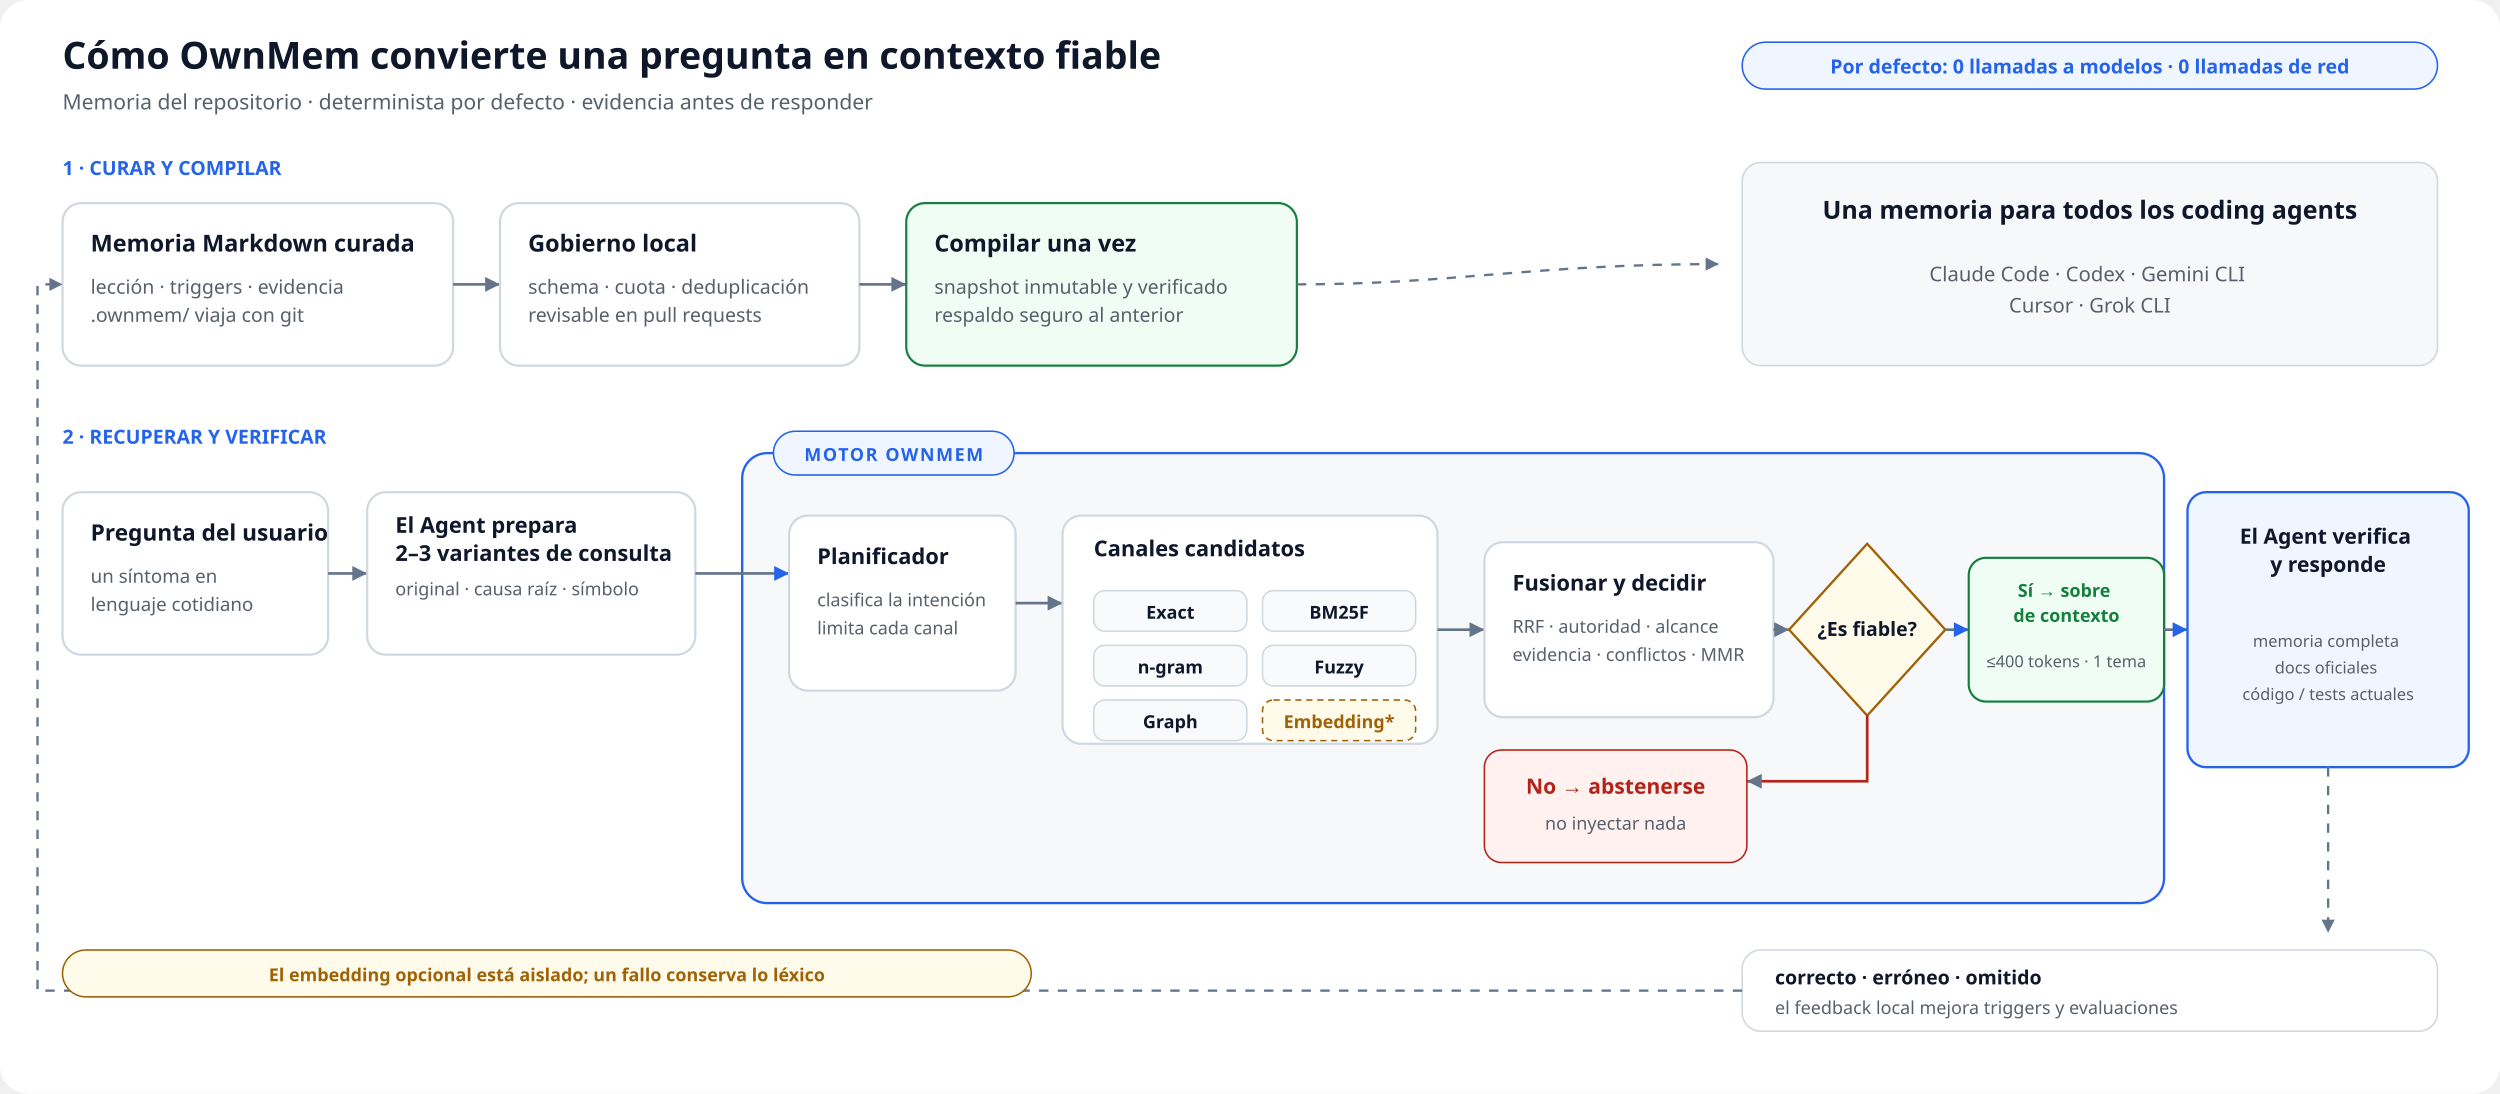
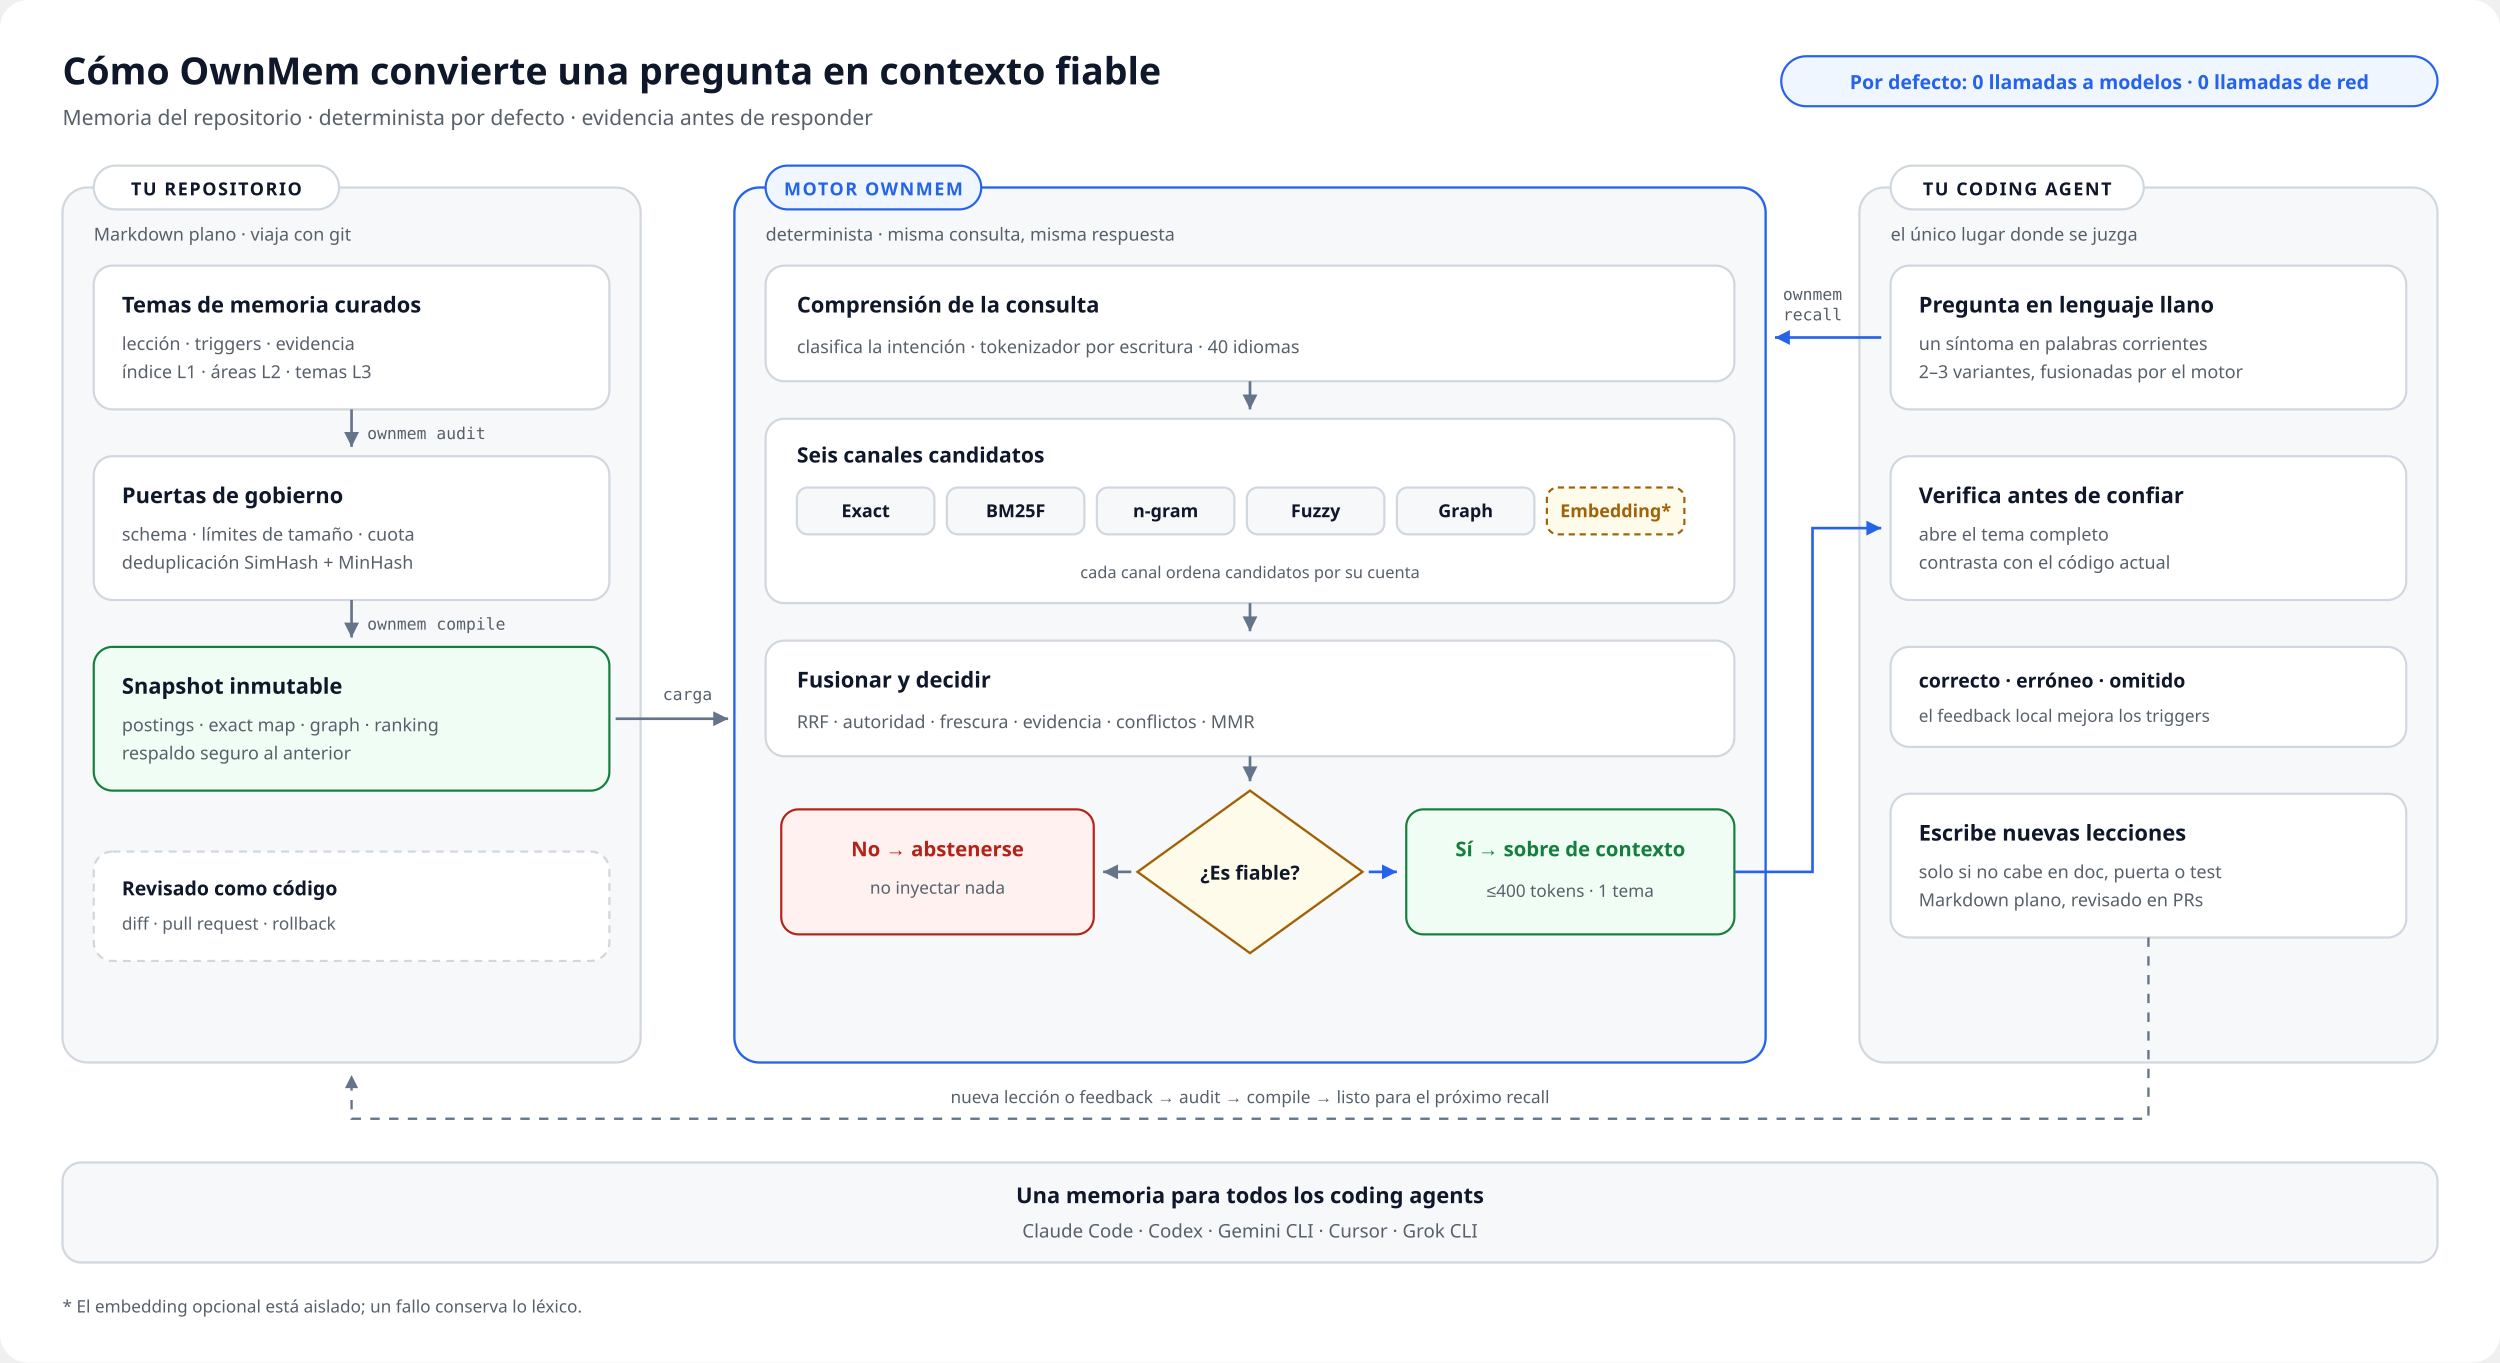
- <svg xmlns="http://www.w3.org/2000/svg" viewBox="0 0 1600 700" role="img" aria-labelledby="title description" font-family="-apple-system, BlinkMacSystemFont, 'Segoe UI', 'Noto Sans', 'Helvetica Neue', Arial, sans-serif">
+ <svg xmlns="http://www.w3.org/2000/svg" viewBox="0 0 1600 872" role="img" aria-labelledby="title description" font-family="-apple-system, BlinkMacSystemFont, 'Segoe UI', 'Noto Sans', 'Helvetica Neue', Arial, sans-serif">
  <defs>
    <marker id="arrow" viewBox="0 0 10 10" refX="8" refY="5" markerWidth="7" markerHeight="7" orient="auto-start-reverse">
      <path d="M 0 1 L 8 5 L 0 9 z" fill="#64748b" />
    </marker>
-     <marker id="accent-arrow" viewBox="0 0 10 10" refX="8" refY="5" markerWidth="7" markerHeight="7" orient="auto-start-reverse">
+     <marker id="accent" viewBox="0 0 10 10" refX="8" refY="5" markerWidth="7" markerHeight="7" orient="auto-start-reverse">
      <path d="M 0 1 L 8 5 L 0 9 z" fill="#2563eb" />
    </marker>
  </defs>
-   <rect width="1600" height="700" rx="18" fill="#ffffff" />
-   <text x="40" y="44" text-anchor="start" font-size="24" font-weight="700" fill="#0f172a">
-     <tspan x="40" dy="0">Cómo OwnMem convierte una pregunta en contexto fiable</tspan>
-   </text>
-   <text x="40" y="70" text-anchor="start" font-size="13.5" font-weight="400" fill="#57606a">
-     <tspan x="40" dy="0">Memoria del repositorio · determinista por defecto · evidencia antes de responder</tspan>
-   </text>
-   <rect x="1115" y="27" width="445" height="30" rx="15" fill="#eff6ff" stroke="#2563eb" />
-   <text x="1337.5" y="47" text-anchor="middle" font-size="12.5" font-weight="600" fill="#2563eb">Por defecto: 0 llamadas a modelos · 0 llamadas de red</text>
-   <text x="40" y="112" text-anchor="start" font-size="12.5" font-weight="700" fill="#2563eb">
-     <tspan x="40" dy="0">1 · CURAR Y COMPILAR</tspan>
-   </text>
-   <g>
-     <rect x="40" y="130" width="250" height="104" rx="12" fill="#ffffff" stroke="#d0d7de" stroke-width="1.4" />
-     <text x="58" y="161" text-anchor="start" font-size="15" font-weight="650" fill="#0f172a">
-       <tspan x="58" dy="0">Memoria Markdown curada</tspan>
-     </text>
-     <text x="58" y="188" text-anchor="start" font-size="12.5" font-weight="400" fill="#57606a">
-       <tspan x="58" dy="0">lección · triggers · evidencia</tspan>
-       <tspan x="58" dy="18">.ownmem/ viaja con git</tspan>
-     </text>
-   </g>
-   <path d="M 290 182 L 320 182" fill="none" stroke="#64748b" stroke-width="1.7" marker-end="url(#arrow)" />
-   <g>
-     <rect x="320" y="130" width="230" height="104" rx="12" fill="#ffffff" stroke="#d0d7de" stroke-width="1.4" />
-     <text x="338" y="161" text-anchor="start" font-size="15" font-weight="650" fill="#0f172a">
-       <tspan x="338" dy="0">Gobierno local</tspan>
-     </text>
-     <text x="338" y="188" text-anchor="start" font-size="12.5" font-weight="400" fill="#57606a">
-       <tspan x="338" dy="0">schema · cuota · deduplicación</tspan>
-       <tspan x="338" dy="18">revisable en pull requests</tspan>
-     </text>
-   </g>
-   <path d="M 550 182 L 580 182" fill="none" stroke="#64748b" stroke-width="1.7" marker-end="url(#arrow)" />
-   <g>
-     <rect x="580" y="130" width="250" height="104" rx="12" fill="#f0fdf4" stroke="#15803d" stroke-width="1.4" />
-     <text x="598" y="161" text-anchor="start" font-size="15" font-weight="650" fill="#0f172a">
-       <tspan x="598" dy="0">Compilar una vez</tspan>
-     </text>
-     <text x="598" y="188" text-anchor="start" font-size="12.5" font-weight="400" fill="#57606a">
-       <tspan x="598" dy="0">snapshot inmutable y verificado</tspan>
-       <tspan x="598" dy="18">respaldo seguro al anterior</tspan>
-     </text>
-   </g>
-   <rect x="1115" y="104" width="445" height="130" rx="12" fill="#f6f8fa" stroke="#d0d7de" />
-   <text x="1337.5" y="140" text-anchor="middle" font-size="16" font-weight="650" fill="#0f172a">
-     <tspan x="1337.5" dy="0">Una memoria para todos los coding agents</tspan>
-   </text>
-   <text x="1337.5" y="180" text-anchor="middle" font-size="13" font-weight="400" fill="#57606a">
-     <tspan x="1337.5" dy="0">Claude Code · Codex · Gemini CLI</tspan>
-     <tspan x="1337.5" dy="20">Cursor · Grok CLI</tspan>
-   </text>
-   <path d="M 830 182 C 930 182 980 169 1100 169" fill="none" stroke="#64748b" stroke-width="1.5" stroke-dasharray="6 6" marker-end="url(#arrow)" />
-   <text x="40" y="284" text-anchor="start" font-size="12.5" font-weight="700" fill="#2563eb">
-     <tspan x="40" dy="0">2 · RECUPERAR Y VERIFICAR</tspan>
-   </text>
-   <g>
-     <rect x="40" y="315" width="170" height="104" rx="12" fill="#ffffff" stroke="#d0d7de" stroke-width="1.4" />
-     <text x="58" y="346" text-anchor="start" font-size="14.5" font-weight="650" fill="#0f172a">
-       <tspan x="58" dy="0">Pregunta del usuario</tspan>
-     </text>
-     <text x="58" y="373" text-anchor="start" font-size="12" font-weight="400" fill="#57606a">
-       <tspan x="58" dy="0">un síntoma en</tspan>
-       <tspan x="58" dy="18">lenguaje cotidiano</tspan>
-     </text>
-   </g>
-   <path d="M 210 367 L 235 367" fill="none" stroke="#64748b" stroke-width="1.7" marker-end="url(#arrow)" />
-   <g>
-     <rect x="235" y="315" width="210" height="104" rx="12" fill="#ffffff" stroke="#d0d7de" stroke-width="1.4" />
-     <text x="253" y="341" text-anchor="start" font-size="14" font-weight="650" fill="#0f172a">
-       <tspan x="253" dy="0">El Agent prepara</tspan>
-       <tspan x="253" dy="18">2–3 variantes de consulta</tspan>
-     </text>
-     <text x="253" y="381" text-anchor="start" font-size="11.5" font-weight="400" fill="#57606a">
-       <tspan x="253" dy="0">original · causa raíz · símbolo</tspan>
-     </text>
-   </g>
-   <rect x="475" y="290" width="910" height="288" rx="16" fill="#f6f8fa" stroke="#2563eb" stroke-width="1.5" />
-   <rect x="495" y="276" width="154" height="28" rx="14" fill="#eff6ff" stroke="#2563eb" />
-   <text x="572" y="295" text-anchor="middle" font-size="11.5" font-weight="700" letter-spacing="1" fill="#2563eb">MOTOR OWNMEM</text>
-   <path d="M 445 367 L 505 367" fill="none" stroke="#64748b" stroke-width="1.7" marker-end="url(#accent-arrow)" />
-   <g>
-     <rect x="505" y="330" width="145" height="112" rx="12" fill="#ffffff" stroke="#d0d7de" stroke-width="1.4" />
-     <text x="523" y="361" text-anchor="start" font-size="14" font-weight="650" fill="#0f172a">
-       <tspan x="523" dy="0">Planificador</tspan>
-     </text>
-     <text x="523" y="388" text-anchor="start" font-size="11.5" font-weight="400" fill="#57606a">
-       <tspan x="523" dy="0">clasifica la intención</tspan>
-       <tspan x="523" dy="18">limita cada canal</tspan>
-     </text>
-   </g>
-   <path d="M 650 386 L 680 386" fill="none" stroke="#64748b" stroke-width="1.7" marker-end="url(#arrow)" />
-   <g>
-     <rect x="680" y="330" width="240" height="146" rx="12" fill="#ffffff" stroke="#d0d7de" stroke-width="1.4" />
-     <text x="700" y="356" text-anchor="start" font-size="14" font-weight="650" fill="#0f172a">
-       <tspan x="700" dy="0">Canales candidatos</tspan>
-     </text>
-     <rect x="700" y="378" width="98" height="26" rx="7" fill="#f8fafc" stroke="#d0d7de" />
-     <text x="749" y="396" text-anchor="middle" font-size="11.5" font-weight="600" fill="#0f172a">Exact</text>
-     <rect x="808" y="378" width="98" height="26" rx="7" fill="#f8fafc" stroke="#d0d7de" />
-     <text x="857" y="396" text-anchor="middle" font-size="11.5" font-weight="600" fill="#0f172a">BM25F</text>
-     <rect x="700" y="413" width="98" height="26" rx="7" fill="#f8fafc" stroke="#d0d7de" />
-     <text x="749" y="431" text-anchor="middle" font-size="11.5" font-weight="600" fill="#0f172a">n-gram</text>
-     <rect x="808" y="413" width="98" height="26" rx="7" fill="#f8fafc" stroke="#d0d7de" />
-     <text x="857" y="431" text-anchor="middle" font-size="11.5" font-weight="600" fill="#0f172a">Fuzzy</text>
-     <rect x="700" y="448" width="98" height="26" rx="7" fill="#f8fafc" stroke="#d0d7de" />
-     <text x="749" y="466" text-anchor="middle" font-size="11.5" font-weight="600" fill="#0f172a">Graph</text>
-     <rect x="808" y="448" width="98" height="26" rx="7" fill="#fffbeb" stroke="#a16207" stroke-dasharray="4 3" />
-     <text x="857" y="466" text-anchor="middle" font-size="11.5" font-weight="600" fill="#a16207">Embedding*</text>
-   </g>
-   <path d="M 920 403 L 950 403" fill="none" stroke="#64748b" stroke-width="1.7" marker-end="url(#arrow)" />
-   <g>
-     <rect x="950" y="347" width="185" height="112" rx="12" fill="#ffffff" stroke="#d0d7de" stroke-width="1.4" />
-     <text x="968" y="378" text-anchor="start" font-size="14" font-weight="650" fill="#0f172a">
-       <tspan x="968" dy="0">Fusionar y decidir</tspan>
-     </text>
-     <text x="968" y="405" text-anchor="start" font-size="11.5" font-weight="400" fill="#57606a">
-       <tspan x="968" dy="0">RRF · autoridad · alcance</tspan>
-       <tspan x="968" dy="18">evidencia · conflictos · MMR</tspan>
-     </text>
-   </g>
-   <path d="M 1135 403 L 1145 403" fill="none" stroke="#64748b" stroke-width="1.7" marker-end="url(#arrow)" />
-   <polygon points="1195,348 1245,403 1195,458 1145,403" fill="#fffbeb" stroke="#a16207" stroke-width="1.5" />
-   <text x="1195" y="407" text-anchor="middle" font-size="12.5" font-weight="650" fill="#0f172a">
-     <tspan x="1195" dy="0">¿Es fiable?</tspan>
-   </text>
-   <path d="M 1195 458 L 1195 500 L 1118 500" fill="none" stroke="#b42318" stroke-width="1.7" marker-end="url(#arrow)" />
-   <rect x="950" y="480" width="168" height="72" rx="11" fill="#fff1f0" stroke="#b42318" />
-   <text x="1034" y="508" text-anchor="middle" font-size="13.5" font-weight="650" fill="#b42318">
-     <tspan x="1034" dy="0">No → abstenerse</tspan>
-   </text>
-   <text x="1034" y="531" text-anchor="middle" font-size="11.5" font-weight="400" fill="#57606a">
-     <tspan x="1034" dy="0">no inyectar nada</tspan>
-   </text>
-   <path d="M 1245 403 L 1260 403" fill="none" stroke="#64748b" stroke-width="1.7" marker-end="url(#accent-arrow)" />
-   <rect x="1260" y="357" width="125" height="92" rx="11" fill="#f0fdf4" stroke="#15803d" stroke-width="1.4" />
-   <text x="1322.5" y="382" text-anchor="middle" font-size="11.5" font-weight="650" fill="#15803d">
-     <tspan x="1322.5" dy="0">Sí → sobre</tspan>
-     <tspan x="1322.5" dy="16">de contexto</tspan>
-   </text>
-   <text x="1322.5" y="427" text-anchor="middle" font-size="10.5" font-weight="400" fill="#57606a">
-     <tspan x="1322.5" dy="0">≤400 tokens · 1 tema</tspan>
-   </text>
-   <path d="M 1385 403 L 1400 403" fill="none" stroke="#64748b" stroke-width="1.7" marker-end="url(#accent-arrow)" />
-   <rect x="1400" y="315" width="180" height="176" rx="12" fill="#eff6ff" stroke="#2563eb" stroke-width="1.5" />
-   <text x="1490" y="348" text-anchor="middle" font-size="13.5" font-weight="650" fill="#0f172a">
-     <tspan x="1490" dy="0">El Agent verifica</tspan>
-     <tspan x="1490" dy="18">y responde</tspan>
-   </text>
-   <text x="1490" y="414" text-anchor="middle" font-size="10.5" font-weight="400" fill="#57606a">
-     <tspan x="1490" dy="0">memoria completa</tspan>
-     <tspan x="1490" dy="17">docs oficiales</tspan>
-     <tspan x="1490" dy="17">código / tests actuales</tspan>
-   </text>
-   <rect x="1115" y="608" width="445" height="52" rx="12" fill="#ffffff" stroke="#d0d7de" />
-   <text x="1136" y="630" text-anchor="start" font-size="12.5" font-weight="650" fill="#0f172a">
-     <tspan x="1136" dy="0">correcto · erróneo · omitido</tspan>
-   </text>
-   <text x="1136" y="649" text-anchor="start" font-size="11.5" font-weight="400" fill="#57606a">
-     <tspan x="1136" dy="0">el feedback local mejora triggers y evaluaciones</tspan>
-   </text>
-   <path d="M 1490 491 L 1490 597" fill="none" stroke="#64748b" stroke-width="1.5" stroke-dasharray="6 6" marker-end="url(#arrow)" />
-   <path d="M 1115 634 L 24 634 L 24 182 L 40 182" fill="none" stroke="#64748b" stroke-width="1.5" stroke-dasharray="6 6" marker-end="url(#arrow)" />
-   <rect x="40" y="608" width="620" height="30" rx="15" fill="#fffbeb" stroke="#a16207" />
-   <text x="350" y="628" text-anchor="middle" font-size="11.5" font-weight="600" fill="#a16207">El embedding opcional está aislado; un fallo conserva lo léxico</text>
+   <rect x="0" y="0" width="1600" height="872" rx="18" fill="#ffffff" />
+   <text x="40" y="54" text-anchor="start" font-size="24" font-weight="700" fill="#0f172a">Cómo OwnMem convierte una pregunta en contexto fiable</text>
+   <text x="40" y="80" text-anchor="start" font-size="13.5" font-weight="400" fill="#57606a">Memoria del repositorio · determinista por defecto · evidencia antes de responder</text>
+   <rect x="1140" y="36" width="420" height="32" rx="16" fill="#eff6ff" stroke="#2563eb" stroke-width="1.4" />
+   <text x="1350" y="57" text-anchor="middle" font-size="12.5" font-weight="600" fill="#2563eb">Por defecto: 0 llamadas a modelos · 0 llamadas de red</text>
+   <rect x="40" y="120" width="370" height="560" rx="16" fill="#f6f8fa" stroke="#d0d7de" stroke-width="1.4" />
+   <rect x="470" y="120" width="660" height="560" rx="16" fill="#f6f8fa" stroke="#2563eb" stroke-width="1.5" />
+   <rect x="1190" y="120" width="370" height="560" rx="16" fill="#f6f8fa" stroke="#d0d7de" stroke-width="1.4" />
+   <rect x="60" y="106" width="157" height="28" rx="14" fill="#ffffff" stroke="#d0d7de" stroke-width="1.4" />
+   <text x="138.5" y="125" text-anchor="middle" font-size="11.5" font-weight="700" letter-spacing="1" fill="#0f172a">TU REPOSITORIO</text>
+   <rect x="490" y="106" width="138" height="28" rx="14" fill="#eff6ff" stroke="#2563eb" stroke-width="1.4" />
+   <text x="559" y="125" text-anchor="middle" font-size="11.5" font-weight="700" letter-spacing="1" fill="#2563eb">MOTOR OWNMEM</text>
+   <rect x="1210" y="106" width="162" height="28" rx="14" fill="#ffffff" stroke="#d0d7de" stroke-width="1.4" />
+   <text x="1291" y="125" text-anchor="middle" font-size="11.5" font-weight="700" letter-spacing="1" fill="#0f172a">TU CODING AGENT</text>
+   <text x="60" y="154" text-anchor="start" font-size="11.5" font-weight="400" fill="#57606a">Markdown plano · viaja con git</text>
+   <text x="490" y="154" text-anchor="start" font-size="11.5" font-weight="400" fill="#57606a">determinista · misma consulta, misma respuesta</text>
+   <text x="1210" y="154" text-anchor="start" font-size="11.5" font-weight="400" fill="#57606a">el único lugar donde se juzga</text>
+   <rect x="60" y="170" width="330" height="92" rx="12" fill="#ffffff" stroke="#d0d7de" stroke-width="1.4" />
+   <text x="78" y="200" text-anchor="start" font-size="14" font-weight="650" fill="#0f172a">Temas de memoria curados</text>
+   <text x="78" y="224" text-anchor="start" font-size="11.5" font-weight="400" fill="#57606a">lección · triggers · evidencia</text>
+   <text x="78" y="242" text-anchor="start" font-size="11.5" font-weight="400" fill="#57606a">índice L1 · áreas L2 · temas L3</text>
+   <path d="M 225 262 L 225 286" fill="none" stroke="#64748b" stroke-width="1.7" marker-end="url(#arrow)" />
+   <text x="235" y="281" text-anchor="start" font-size="10.5" font-weight="400" font-family="ui-monospace, SFMono-Regular, 'SF Mono', Menlo, Consolas, monospace" fill="#57606a">ownmem audit</text>
+   <rect x="60" y="292" width="330" height="92" rx="12" fill="#ffffff" stroke="#d0d7de" stroke-width="1.4" />
+   <text x="78" y="322" text-anchor="start" font-size="14" font-weight="650" fill="#0f172a">Puertas de gobierno</text>
+   <text x="78" y="346" text-anchor="start" font-size="11.5" font-weight="400" fill="#57606a">schema · límites de tamaño · cuota</text>
+   <text x="78" y="364" text-anchor="start" font-size="11.5" font-weight="400" fill="#57606a">deduplicación SimHash + MinHash</text>
+   <path d="M 225 384 L 225 408" fill="none" stroke="#64748b" stroke-width="1.7" marker-end="url(#arrow)" />
+   <text x="235" y="403" text-anchor="start" font-size="10.5" font-weight="400" font-family="ui-monospace, SFMono-Regular, 'SF Mono', Menlo, Consolas, monospace" fill="#57606a">ownmem compile</text>
+   <rect x="60" y="414" width="330" height="92" rx="12" fill="#f0fdf4" stroke="#15803d" stroke-width="1.4" />
+   <text x="78" y="444" text-anchor="start" font-size="14" font-weight="650" fill="#0f172a">Snapshot inmutable</text>
+   <text x="78" y="468" text-anchor="start" font-size="11.5" font-weight="400" fill="#57606a">postings · exact map · graph · ranking</text>
+   <text x="78" y="486" text-anchor="start" font-size="11.5" font-weight="400" fill="#57606a">respaldo seguro al anterior</text>
+   <rect x="60" y="545" width="330" height="70" rx="12" fill="#ffffff" stroke="#d0d7de" stroke-width="1.4" stroke-dasharray="5 4" />
+   <text x="78" y="573" text-anchor="start" font-size="12.5" font-weight="600" fill="#0f172a">Revisado como código</text>
+   <text x="78" y="595" text-anchor="start" font-size="11" font-weight="400" fill="#57606a">diff · pull request · rollback</text>
+   <text x="440" y="448" text-anchor="middle" font-size="10.5" font-weight="400" font-family="ui-monospace, SFMono-Regular, 'SF Mono', Menlo, Consolas, monospace" fill="#57606a">carga</text>
+   <path d="M 394 460 L 466 460" fill="none" stroke="#64748b" stroke-width="1.7" marker-end="url(#arrow)" />
+   <rect x="490" y="170" width="620" height="74" rx="12" fill="#ffffff" stroke="#d0d7de" stroke-width="1.4" />
+   <text x="510" y="200" text-anchor="start" font-size="14" font-weight="650" fill="#0f172a">Comprensión de la consulta</text>
+   <text x="510" y="226" text-anchor="start" font-size="11.5" font-weight="400" fill="#57606a">clasifica la intención · tokenizador por escritura · 40 idiomas</text>
+   <path d="M 800 244 L 800 262" fill="none" stroke="#64748b" stroke-width="1.7" marker-end="url(#arrow)" />
+   <rect x="490" y="268" width="620" height="118" rx="12" fill="#ffffff" stroke="#d0d7de" stroke-width="1.4" />
+   <text x="510" y="296" text-anchor="start" font-size="13.5" font-weight="650" fill="#0f172a">Seis canales candidatos</text>
+   <rect x="510" y="312" width="88" height="30" rx="7" fill="#f6f8fa" stroke="#d0d7de" stroke-width="1.4" />
+   <text x="554" y="331" text-anchor="middle" font-size="11.5" font-weight="600" fill="#0f172a">Exact</text>
+   <rect x="606" y="312" width="88" height="30" rx="7" fill="#f6f8fa" stroke="#d0d7de" stroke-width="1.4" />
+   <text x="650" y="331" text-anchor="middle" font-size="11.5" font-weight="600" fill="#0f172a">BM25F</text>
+   <rect x="702" y="312" width="88" height="30" rx="7" fill="#f6f8fa" stroke="#d0d7de" stroke-width="1.4" />
+   <text x="746" y="331" text-anchor="middle" font-size="11.5" font-weight="600" fill="#0f172a">n-gram</text>
+   <rect x="798" y="312" width="88" height="30" rx="7" fill="#f6f8fa" stroke="#d0d7de" stroke-width="1.4" />
+   <text x="842" y="331" text-anchor="middle" font-size="11.5" font-weight="600" fill="#0f172a">Fuzzy</text>
+   <rect x="894" y="312" width="88" height="30" rx="7" fill="#f6f8fa" stroke="#d0d7de" stroke-width="1.4" />
+   <text x="938" y="331" text-anchor="middle" font-size="11.5" font-weight="600" fill="#0f172a">Graph</text>
+   <rect x="990" y="312" width="88" height="30" rx="7" fill="#fffbeb" stroke="#a16207" stroke-width="1.4" stroke-dasharray="4 3" />
+   <text x="1034" y="331" text-anchor="middle" font-size="11.5" font-weight="600" fill="#a16207">Embedding*</text>
+   <text x="800" y="370" text-anchor="middle" font-size="10.5" font-weight="400" fill="#57606a">cada canal ordena candidatos por su cuenta</text>
+   <path d="M 800 386 L 800 404" fill="none" stroke="#64748b" stroke-width="1.7" marker-end="url(#arrow)" />
+   <rect x="490" y="410" width="620" height="74" rx="12" fill="#ffffff" stroke="#d0d7de" stroke-width="1.4" />
+   <text x="510" y="440" text-anchor="start" font-size="14" font-weight="650" fill="#0f172a">Fusionar y decidir</text>
+   <text x="510" y="466" text-anchor="start" font-size="11.5" font-weight="400" fill="#57606a">RRF · autoridad · frescura · evidencia · conflictos · MMR</text>
+   <path d="M 800 484 L 800 500" fill="none" stroke="#64748b" stroke-width="1.7" marker-end="url(#arrow)" />
+   <polygon points="800,506 872,558 800,610 728,558" fill="#fffbeb" stroke="#a16207" stroke-width="1.5" />
+   <text x="800" y="563" text-anchor="middle" font-size="12.5" font-weight="650" fill="#0f172a">¿Es fiable?</text>
+   <rect x="500" y="518" width="200" height="80" rx="11" fill="#fff1f0" stroke="#b42318" stroke-width="1.4" />
+   <text x="600" y="548" text-anchor="middle" font-size="13" font-weight="650" fill="#b42318">No → abstenerse</text>
+   <text x="600" y="572" text-anchor="middle" font-size="11" font-weight="400" fill="#57606a">no inyectar nada</text>
+   <path d="M 724 558 L 706 558" fill="none" stroke="#64748b" stroke-width="1.7" marker-end="url(#arrow)" />
+   <rect x="900" y="518" width="210" height="80" rx="11" fill="#f0fdf4" stroke="#15803d" stroke-width="1.4" />
+   <text x="1005" y="548" text-anchor="middle" font-size="13" font-weight="650" fill="#15803d">Sí → sobre de contexto</text>
+   <text x="1005" y="574" text-anchor="middle" font-size="11" font-weight="400" fill="#57606a">≤400 tokens · 1 tema</text>
+   <path d="M 876 558 L 894 558" fill="none" stroke="#2563eb" stroke-width="1.7" marker-end="url(#accent)" />
+   <path d="M 1110 558 L 1160 558 L 1160 338 L 1204 338" fill="none" stroke="#2563eb" stroke-width="1.7" marker-end="url(#accent)" />
+   <rect x="1210" y="170" width="330" height="92" rx="12" fill="#ffffff" stroke="#d0d7de" stroke-width="1.4" />
+   <text x="1228" y="200" text-anchor="start" font-size="14" font-weight="650" fill="#0f172a">Pregunta en lenguaje llano</text>
+   <text x="1228" y="224" text-anchor="start" font-size="11.5" font-weight="400" fill="#57606a">un síntoma en palabras corrientes</text>
+   <text x="1228" y="242" text-anchor="start" font-size="11.5" font-weight="400" fill="#57606a">2–3 variantes, fusionadas por el motor</text>
+   <rect x="1210" y="292" width="330" height="92" rx="12" fill="#ffffff" stroke="#d0d7de" stroke-width="1.4" />
+   <text x="1228" y="322" text-anchor="start" font-size="14" font-weight="650" fill="#0f172a">Verifica antes de confiar</text>
+   <text x="1228" y="346" text-anchor="start" font-size="11.5" font-weight="400" fill="#57606a">abre el tema completo</text>
+   <text x="1228" y="364" text-anchor="start" font-size="11.5" font-weight="400" fill="#57606a">contrasta con el código actual</text>
+   <rect x="1210" y="414" width="330" height="64" rx="12" fill="#ffffff" stroke="#d0d7de" stroke-width="1.4" />
+   <text x="1228" y="440" text-anchor="start" font-size="12.5" font-weight="650" fill="#0f172a">correcto · erróneo · omitido</text>
+   <text x="1228" y="462" text-anchor="start" font-size="11" font-weight="400" fill="#57606a">el feedback local mejora los triggers</text>
+   <rect x="1210" y="508" width="330" height="92" rx="12" fill="#ffffff" stroke="#d0d7de" stroke-width="1.4" />
+   <text x="1228" y="538" text-anchor="start" font-size="14" font-weight="650" fill="#0f172a">Escribe nuevas lecciones</text>
+   <text x="1228" y="562" text-anchor="start" font-size="11.5" font-weight="400" fill="#57606a">solo si no cabe en doc, puerta o test</text>
+   <text x="1228" y="580" text-anchor="start" font-size="11.5" font-weight="400" fill="#57606a">Markdown plano, revisado en PRs</text>
+   <text x="1160" y="192" text-anchor="middle" font-size="10.5" font-weight="400" font-family="ui-monospace, SFMono-Regular, 'SF Mono', Menlo, Consolas, monospace" fill="#57606a">ownmem</text>
+   <text x="1160" y="205" text-anchor="middle" font-size="10.5" font-weight="400" font-family="ui-monospace, SFMono-Regular, 'SF Mono', Menlo, Consolas, monospace" fill="#57606a">recall</text>
+   <path d="M 1204 216 L 1136 216 " fill="none" stroke="#2563eb" stroke-width="1.7" marker-end="url(#accent)" />
+   <path d="M 1375 600 L 1375 716 L 225 716 L 225 688" fill="none" stroke="#64748b" stroke-width="1.5" stroke-dasharray="6 6" marker-end="url(#arrow)" />
+   <text x="800" y="706" text-anchor="middle" font-size="11" font-weight="400" fill="#57606a">nueva lección o feedback → audit → compile → listo para el próximo recall</text>
+   <rect x="40" y="744" width="1520" height="64" rx="12" fill="#f6f8fa" stroke="#d0d7de" stroke-width="1.4" />
+   <text x="800" y="770" text-anchor="middle" font-size="14" font-weight="650" fill="#0f172a">Una memoria para todos los coding agents</text>
+   <text x="800" y="792" text-anchor="middle" font-size="12" font-weight="400" fill="#57606a">Claude Code · Codex · Gemini CLI · Cursor · Grok CLI</text>
+   <text x="40" y="840" text-anchor="start" font-size="11" font-weight="400" fill="#57606a">* El embedding opcional está aislado; un fallo conserva lo léxico.</text>
</svg>
